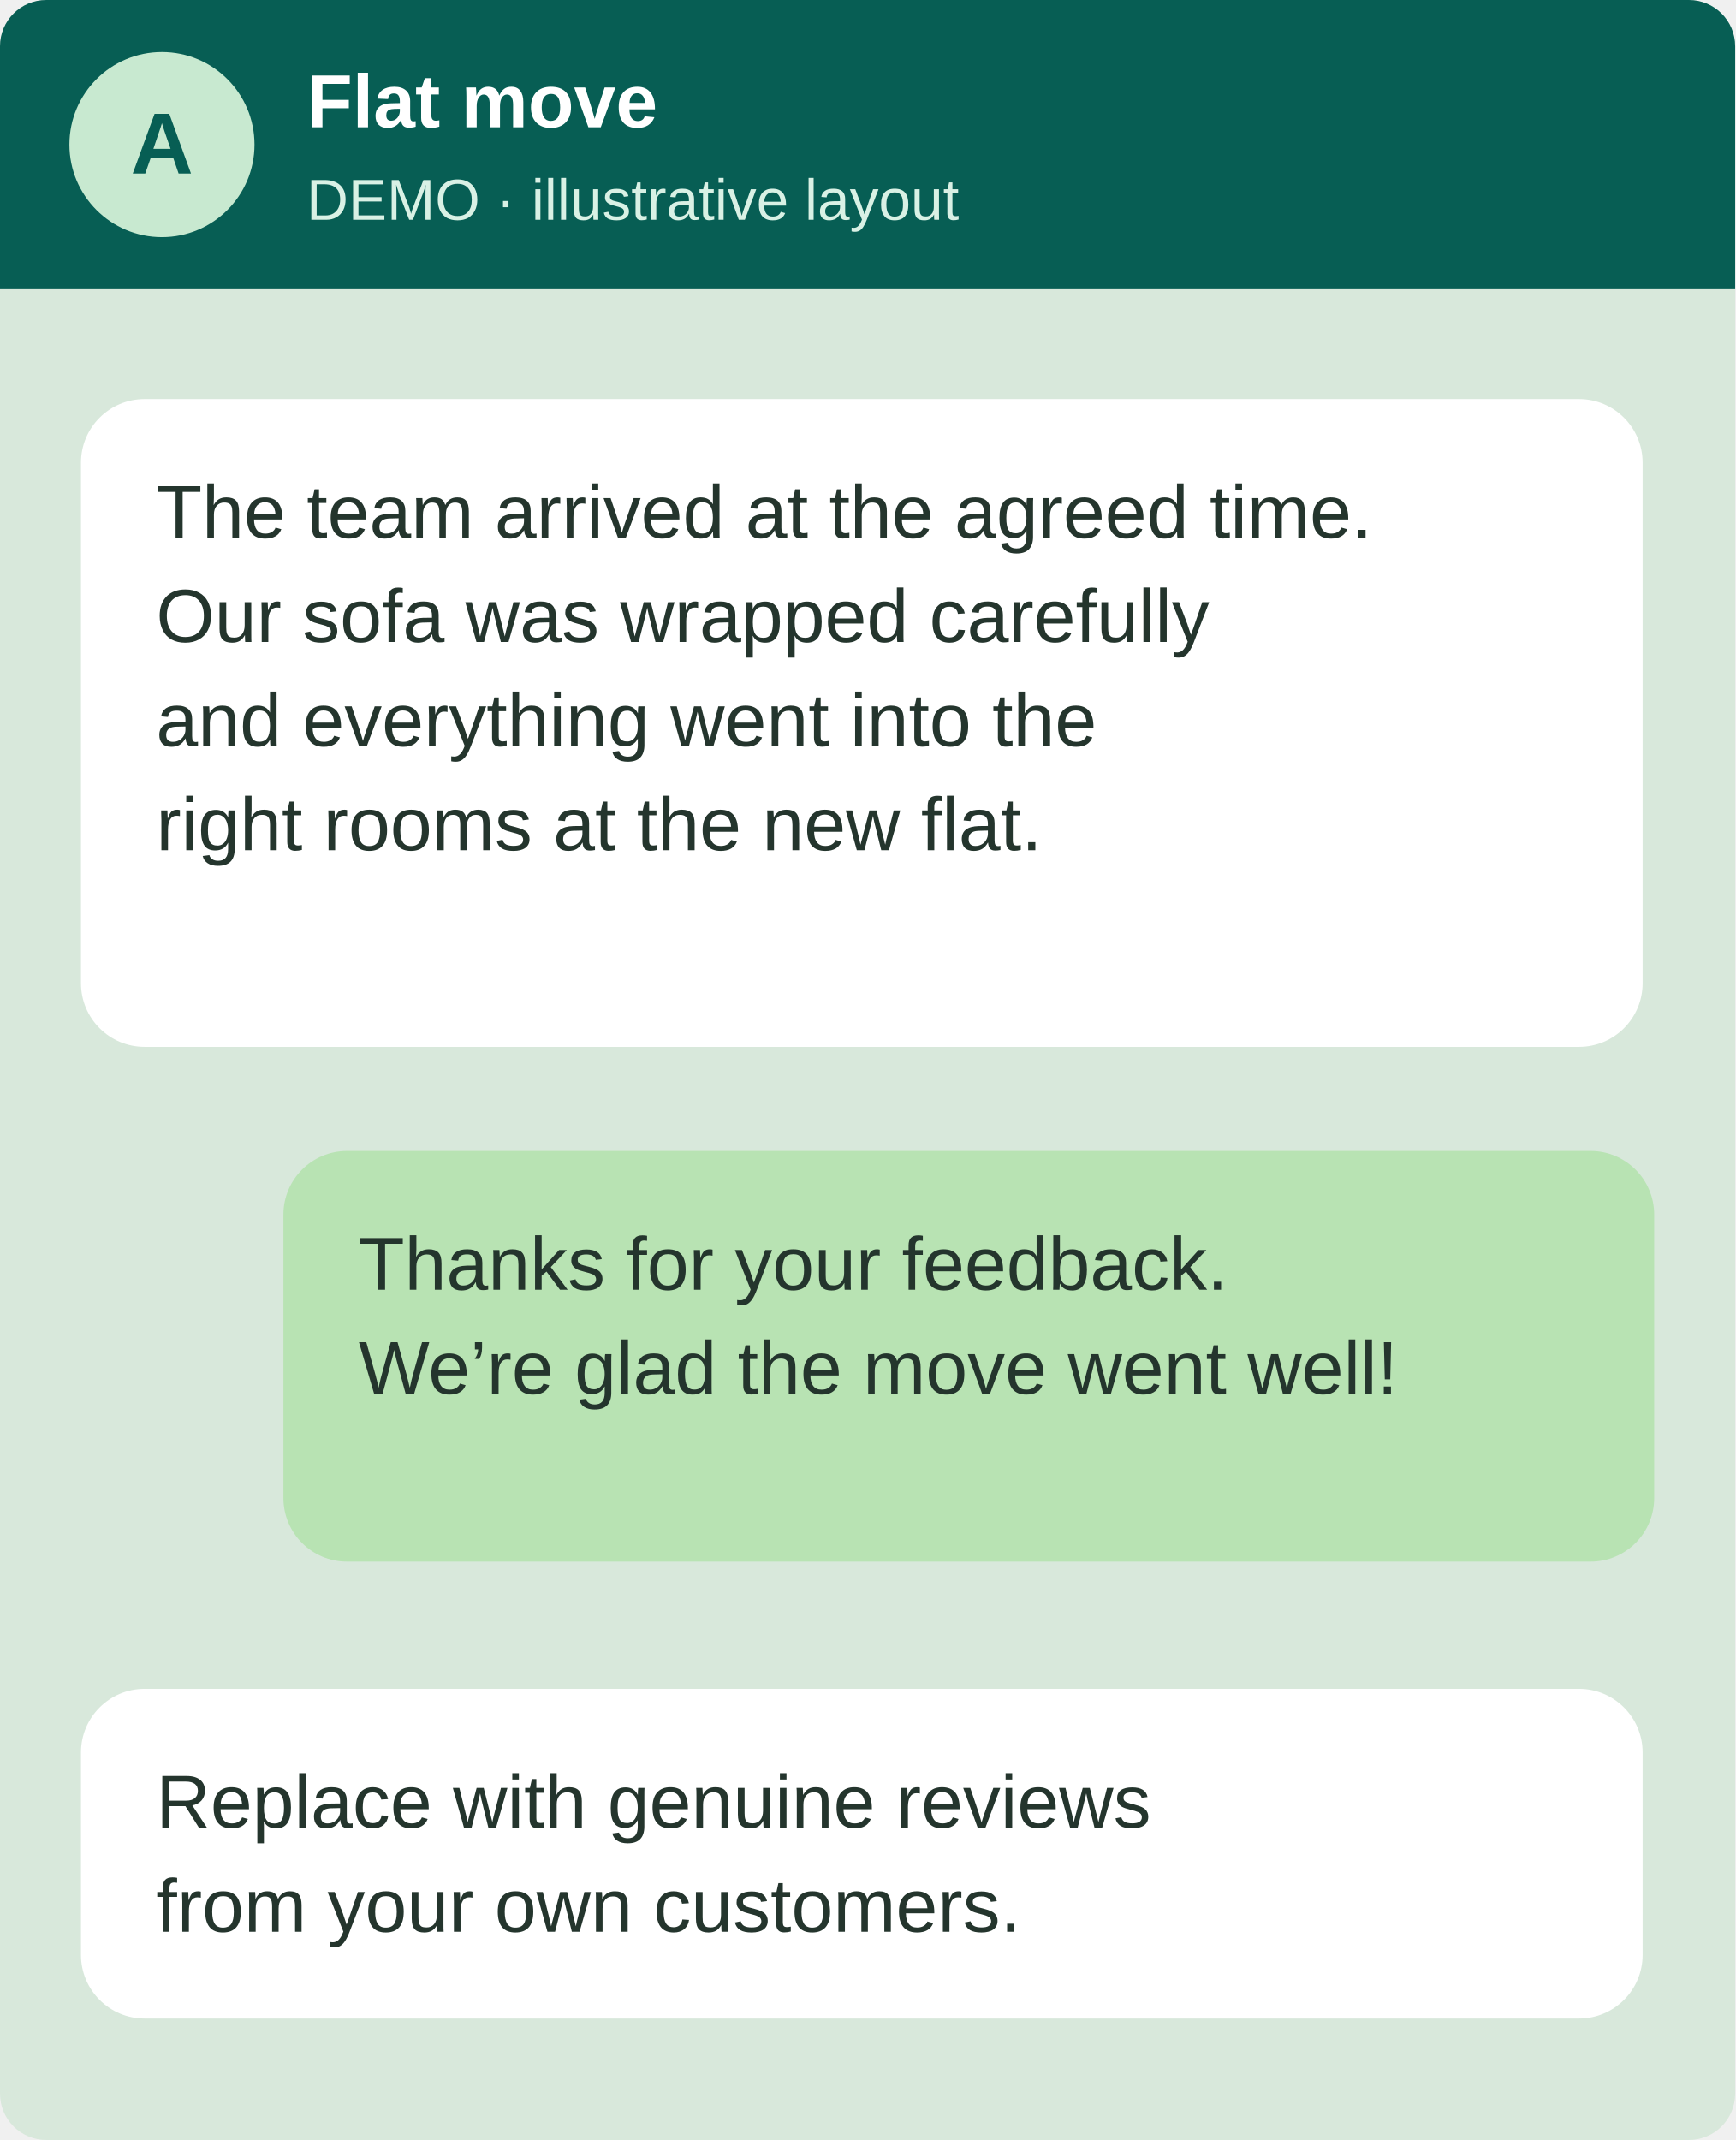
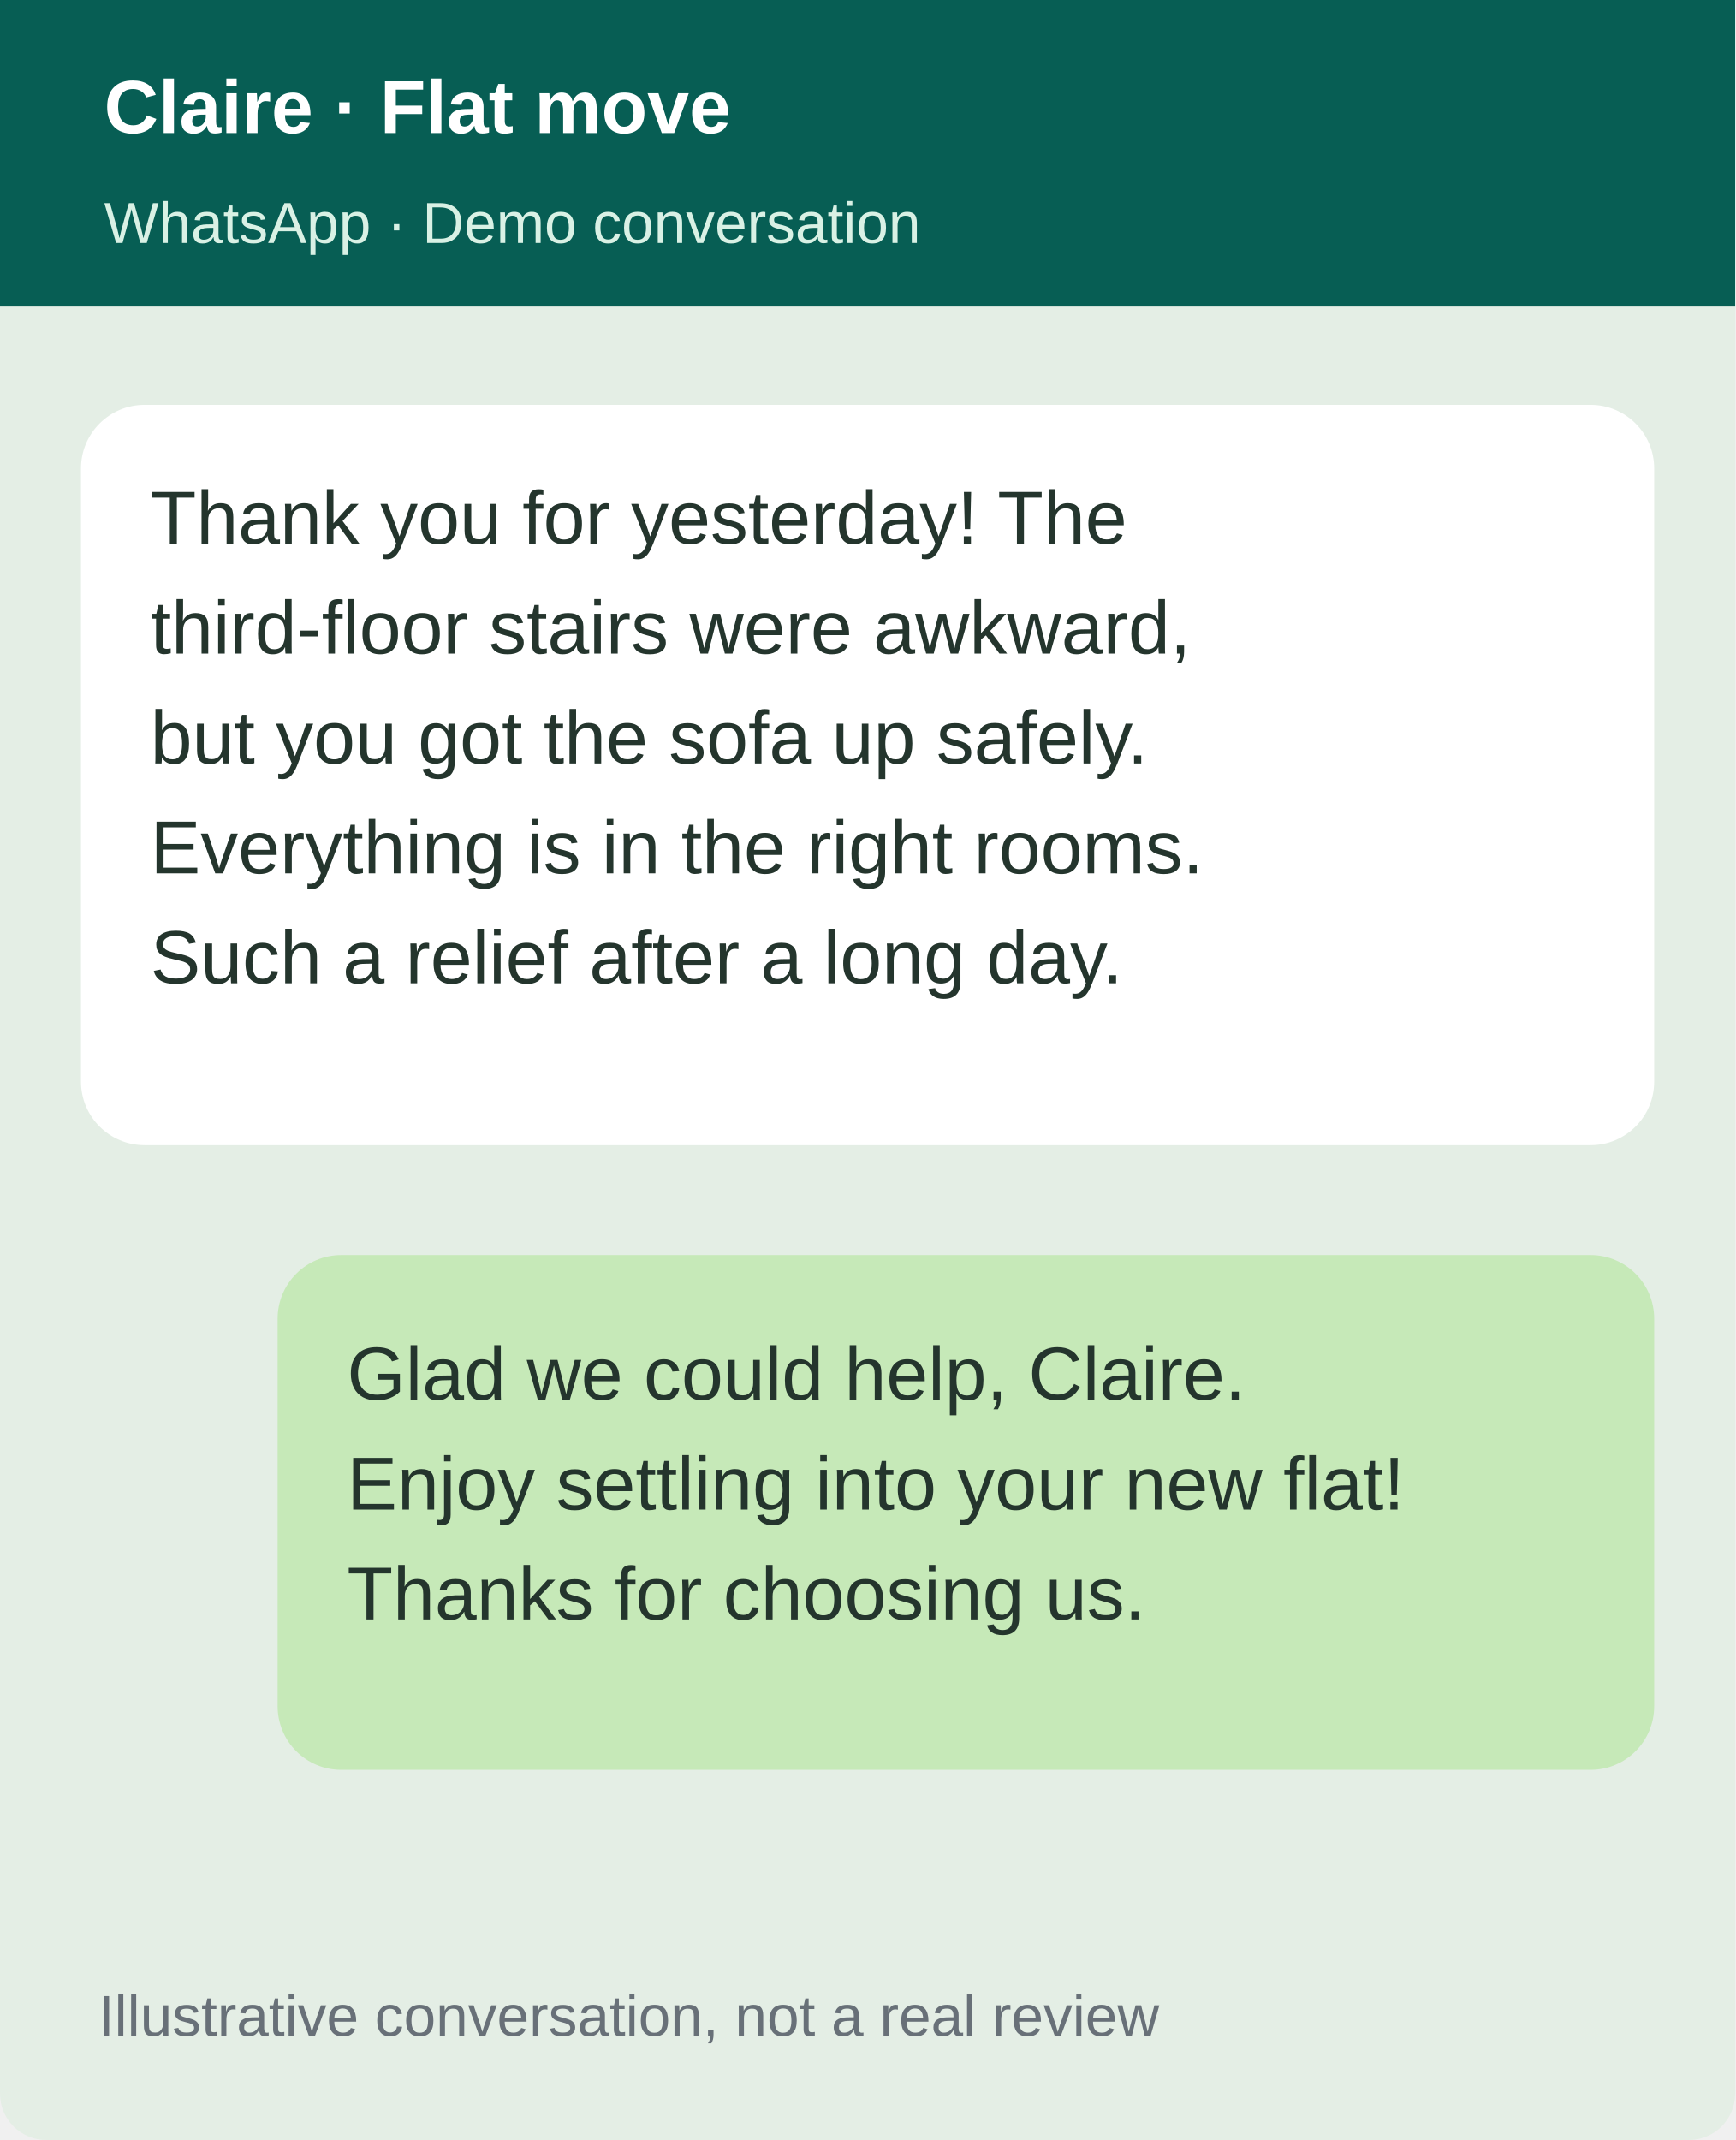
<svg xmlns="http://www.w3.org/2000/svg" width="300" height="370" viewBox="0 0 300 370">
-   <rect width="300" height="370" rx="8" fill="#d8e8db" />
-   <path d="M0 8a8 8 0 0 1 8-8h284a8 8 0 0 1 8 8v42H0z" fill="#075e54" />
-   <circle cx="28" cy="25" r="16" fill="#c8e9d0" />
-   <text x="28" y="30" text-anchor="middle" fill="#075e54" font-family="Arial,sans-serif" font-size="15" font-weight="700">A</text>
-   <text x="53" y="22" fill="#fff" font-family="Arial,sans-serif" font-size="13" font-weight="700">Flat move</text>
-   <text x="53" y="38" fill="#d9f1e5" font-family="Arial,sans-serif" font-size="10">DEMO · illustrative layout</text>
-   <rect x="14" y="69" width="270" height="112" rx="11" fill="#fff" />
-   <text x="27" y="93" fill="#24352d" font-family="Arial,sans-serif" font-size="13">
-     <tspan x="27">The team arrived at the agreed time.</tspan>
-     <tspan x="27" dy="18">Our sofa was wrapped carefully</tspan>
-     <tspan x="27" dy="18">and everything went into the</tspan>
-     <tspan x="27" dy="18">right rooms at the new flat.</tspan>
+   <rect x="0" y="0" width="300" height="370" rx="8" fill="#e4eee5" />
+   <rect x="0" y="0" width="300" height="53" rx="0" fill="#075e54" />
+   <text x="18" y="23" fill="#fff" font-family="Arial,sans-serif" font-size="13" font-weight="700">
+     <tspan x="18">Claire · Flat move</tspan>
  </text>
-   <rect x="49" y="199" width="237" height="71" rx="11" fill="#b8e3b3" />
-   <text x="62" y="223" fill="#24352d" font-family="Arial,sans-serif" font-size="13">
-     <tspan x="62">Thanks for your feedback.</tspan>
-     <tspan x="62" dy="18">We’re glad the move went well!</tspan>
+   <text x="18" y="42" fill="#d9f1e5" font-family="Arial,sans-serif" font-size="10" font-weight="400">
+     <tspan x="18">WhatsApp · Demo conversation</tspan>
  </text>
-   <rect x="14" y="292" width="270" height="57" rx="11" fill="#fff" />
-   <text x="27" y="316" fill="#24352d" font-family="Arial,sans-serif" font-size="13">
-     <tspan x="27">Replace with genuine reviews</tspan>
-     <tspan x="27" dy="18">from your own customers.</tspan>
+   <rect x="14" y="70" width="272" height="128" rx="11" fill="#fff" />
+   <text x="26" y="94" fill="#24352d" font-family="Arial,sans-serif" font-size="13" font-weight="400">
+     <tspan x="26">Thank you for yesterday! The</tspan>
+     <tspan x="26" dy="19">third-floor stairs were awkward,</tspan>
+     <tspan x="26" dy="19">but you got the sofa up safely.</tspan>
+     <tspan x="26" dy="19">Everything is in the right rooms.</tspan>
+     <tspan x="26" dy="19">Such a relief after a long day.</tspan>
+   </text>
+   <rect x="48" y="217" width="238" height="89" rx="11" fill="#c6e9b8" />
+   <text x="60" y="242" fill="#24352d" font-family="Arial,sans-serif" font-size="13" font-weight="400">
+     <tspan x="60">Glad we could help, Claire.</tspan>
+     <tspan x="60" dy="19">Enjoy settling into your new flat!</tspan>
+     <tspan x="60" dy="19">Thanks for choosing us.</tspan>
+   </text>
+   <text x="17" y="352" fill="#687078" font-family="Arial,sans-serif" font-size="10" font-weight="400">
+     <tspan x="17">Illustrative conversation, not a real review</tspan>
  </text>
</svg>
